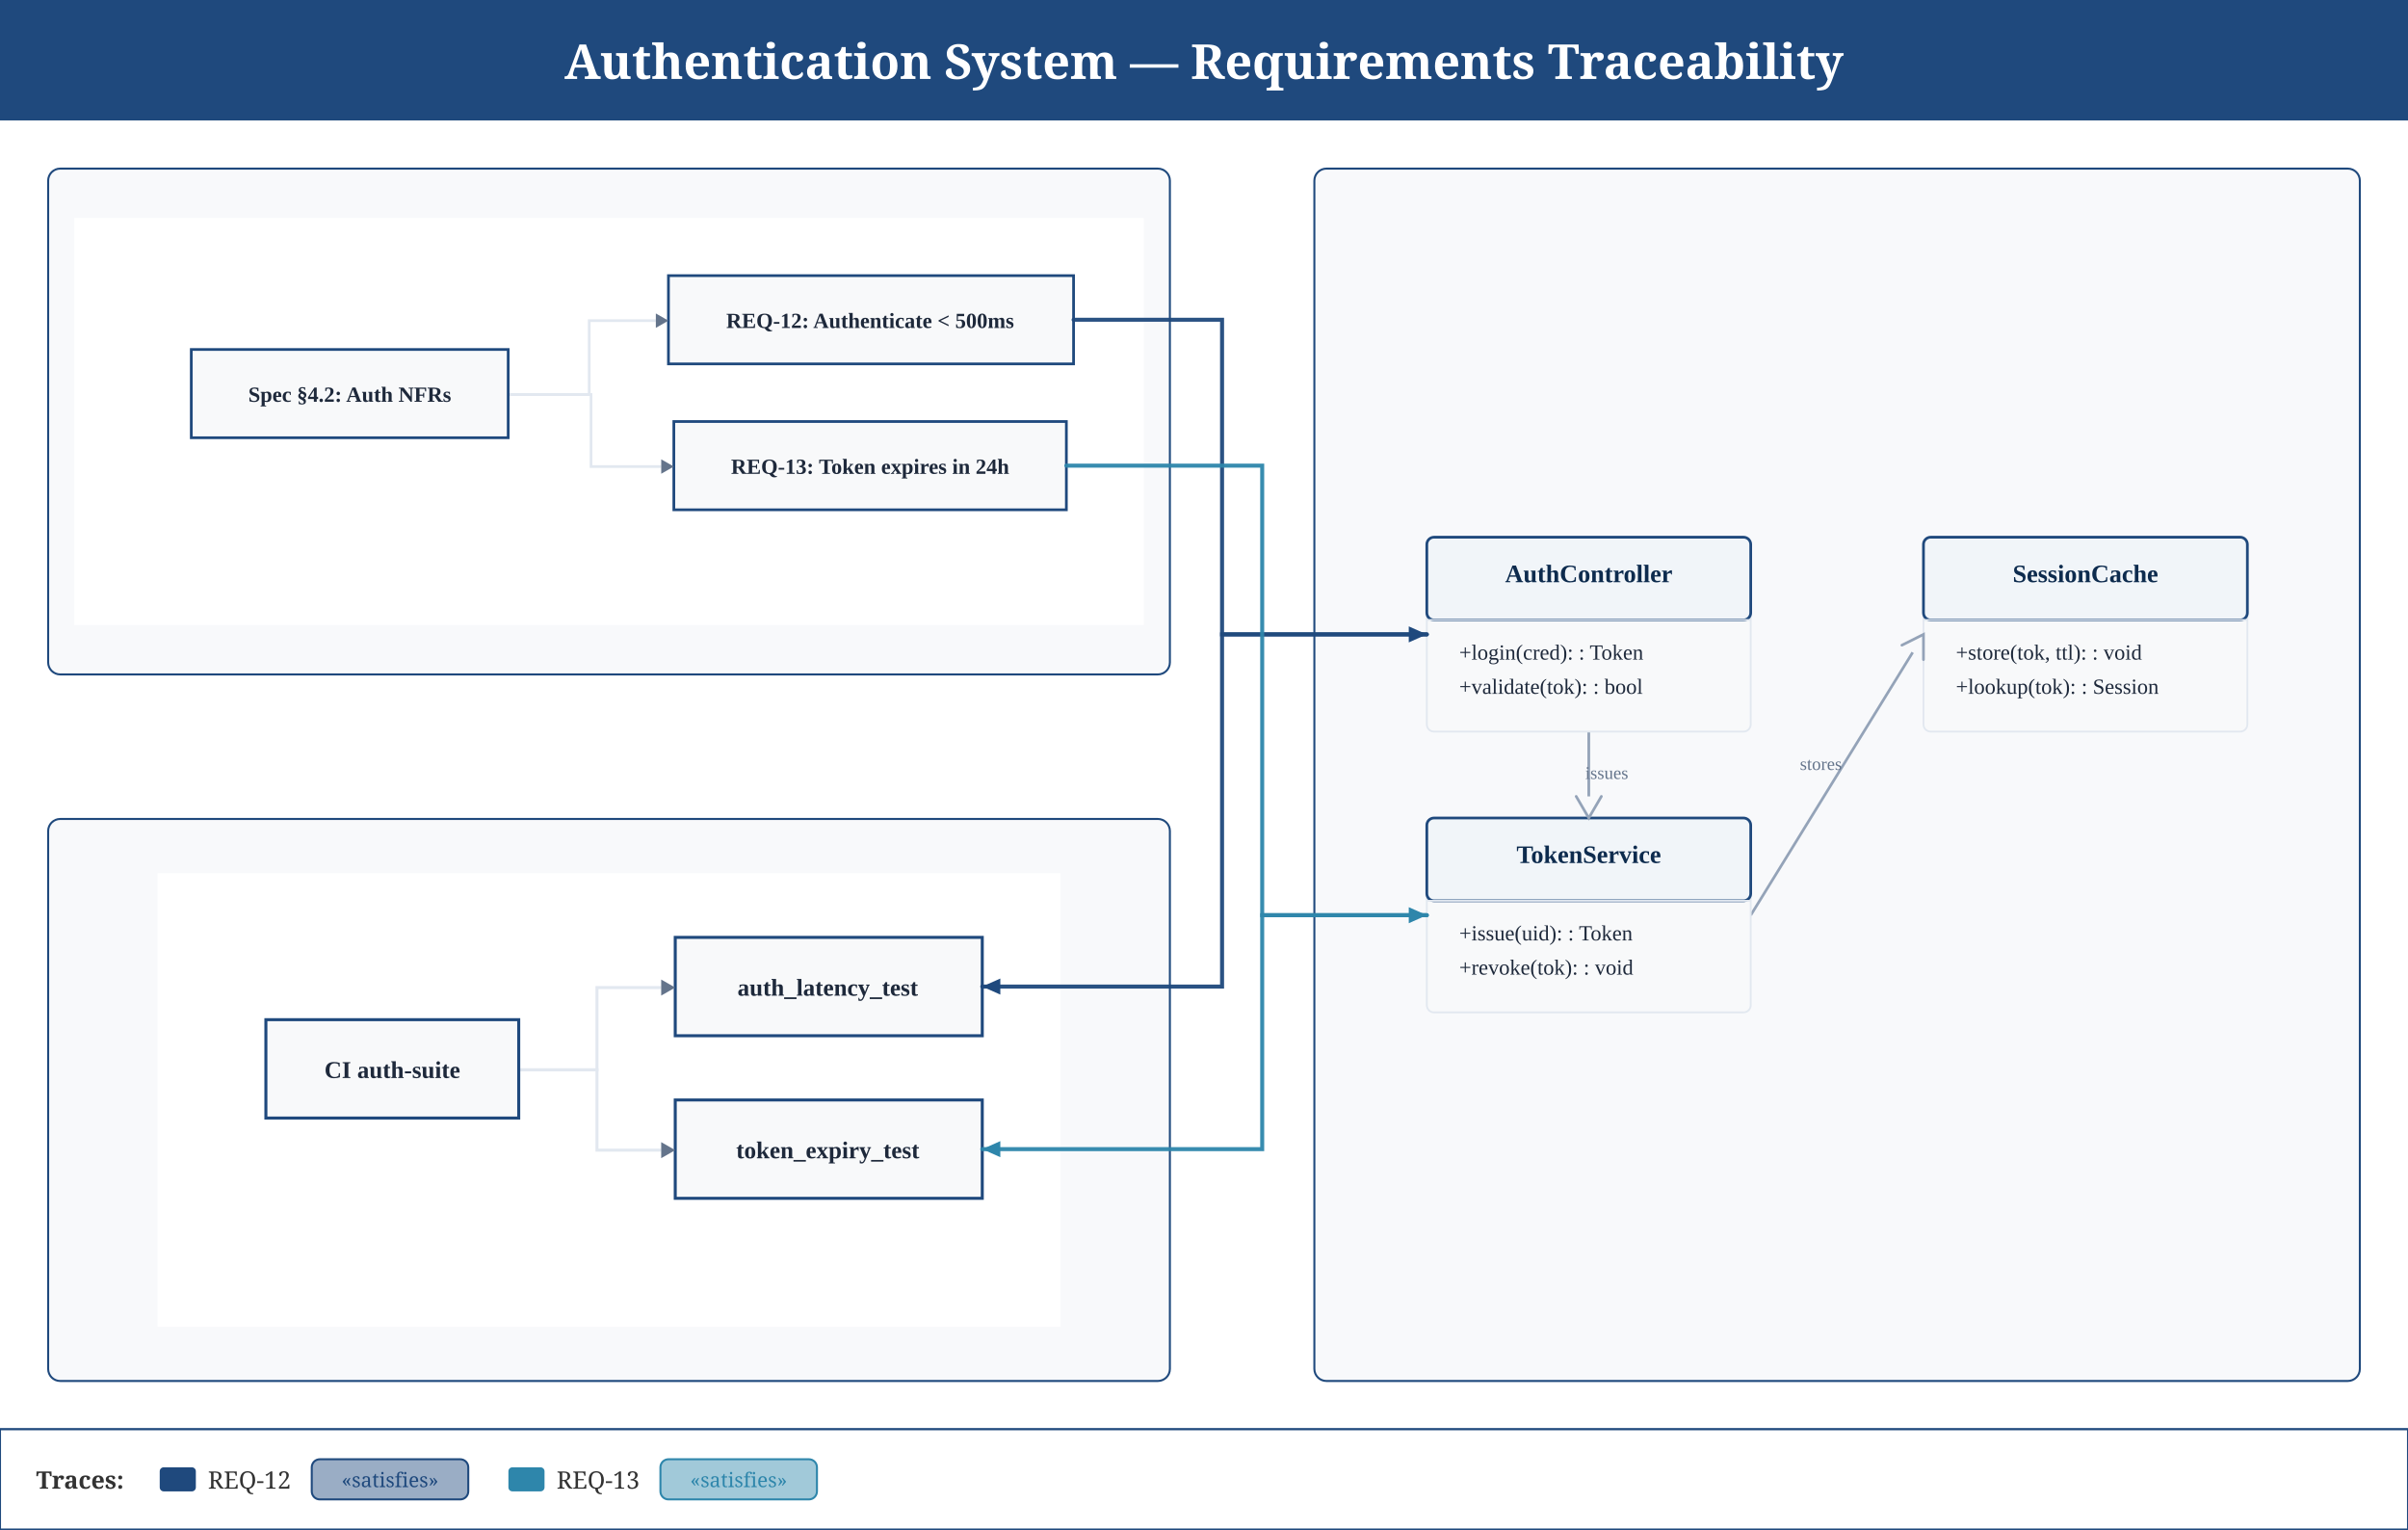
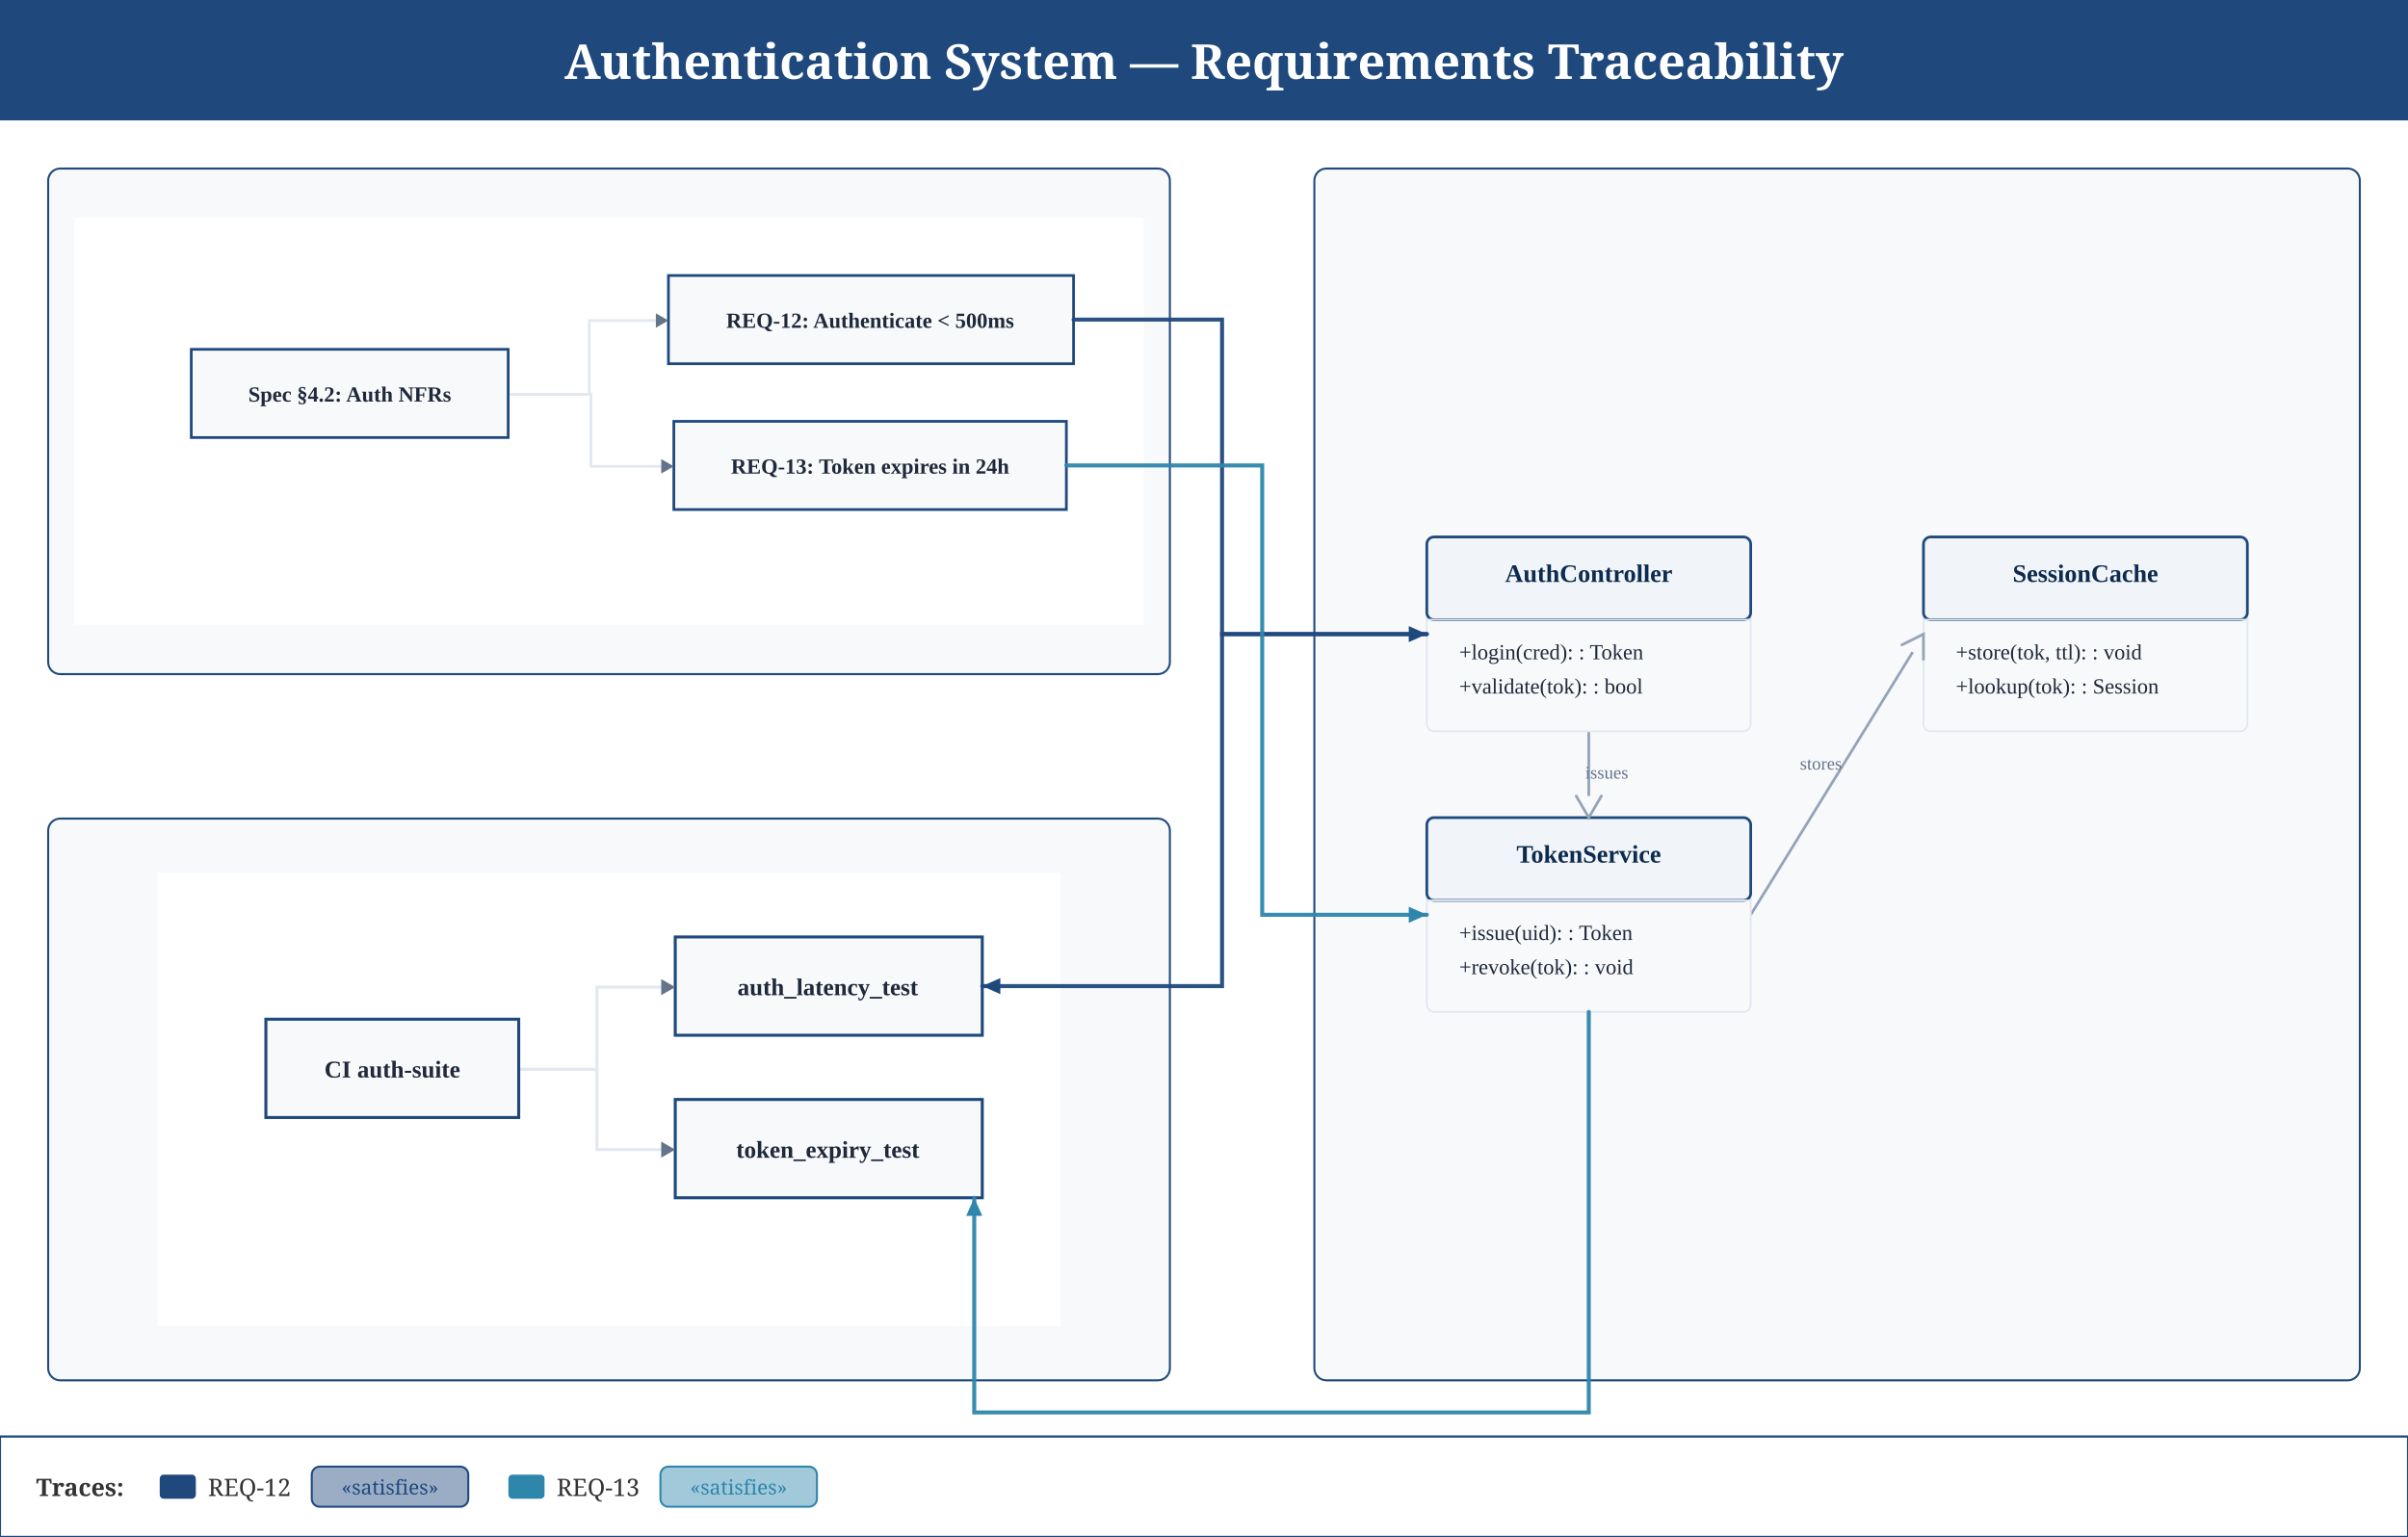
- <svg xmlns="http://www.w3.org/2000/svg" height="762" version="1.1" viewBox="0 0 1200 762" width="1200">
-   <rect fill="#FFFFFF" height="712" width="1200" x="0" y="0" />
+ <svg xmlns="http://www.w3.org/2000/svg" height="766" version="1.1" viewBox="0 0 1200 766" width="1200">
+   <rect fill="#FFFFFF" height="716" width="1200" x="0" y="0" />
  <rect fill="#1F497D" height="60" width="1200" x="0" y="0" />
  <text dominant-baseline="central" fill="#FFFFFF" font-family="Georgia, serif" font-size="24" font-weight="700" text-anchor="middle" x="600" y="30">Authentication System — Requirements Traceability</text>
  <rect fill="#F8F9FB" height="252" rx="6" stroke="#1F497D" stroke-width="1" width="559" x="24" y="84" />
  <rect fill="#FFFFFF" height="202.79" width="533" x="37" y="108.6" />
  <path d="M253.25 196.54 L293.63 196.54 L293.63 159.75 L326.83 159.75" fill="none" stroke="#E2E8F0" stroke-width="1.35" />
  <path d="M253.25 196.54 L294.53 196.54 L294.53 232.43 L329.52 232.43" fill="none" stroke="#E2E8F0" stroke-width="1.35" />
  <rect fill="#F8F9FA" height="43.97" rx="0" stroke="#1F497D" stroke-width="1.35" width="157.93" x="95.32" y="174.11" />
  <text dominant-baseline="central" fill="#1E293B" font-family="Georgia, 'Times New Roman', serif" font-size="10.77" font-weight="600" text-anchor="middle" x="174.29" y="196.54">Spec §4.2: Auth NFRs</text>
  <rect fill="#F8F9FA" height="43.97" rx="0" stroke="#1F497D" stroke-width="1.35" width="201.89" x="333.11" y="137.32" />
  <text dominant-baseline="central" fill="#1E293B" font-family="Georgia, 'Times New Roman', serif" font-size="10.77" font-weight="600" text-anchor="middle" x="433.61" y="159.75">REQ-12: Authenticate &lt; 500ms</text>
  <rect fill="#F8F9FA" height="43.97" rx="0" stroke="#1F497D" stroke-width="1.35" width="195.61" x="335.8" y="210" />
  <text dominant-baseline="central" fill="#1E293B" font-family="Georgia, 'Times New Roman', serif" font-size="10.77" font-weight="600" text-anchor="middle" x="433.61" y="232.43">REQ-13: Token expires in 24h</text>
  <path d="M333.11 159.75 L326.83 156.16 L326.83 163.34 Z" fill="#64748B" stroke="none" stroke-width="0" />
  <path d="M335.8 232.43 L329.52 228.84 L329.52 236.02 Z" fill="#64748B" stroke="none" stroke-width="0" />
  <rect fill="#F8F9FB" height="280" rx="6" stroke="#1F497D" stroke-width="1" width="559" x="24" y="408" />
  <rect fill="#FFFFFF" height="226" width="450" x="78.5" y="435" />
  <path d="M258.5 533 L297.5 533 L297.5 492 L329.5 492" fill="none" stroke="#E2E8F0" stroke-width="1.5" />
  <path d="M258.5 533 L297.5 533 L297.5 573 L329.5 573" fill="none" stroke="#E2E8F0" stroke-width="1.5" />
  <rect fill="#F8F9FA" height="49" rx="0" stroke="#1F497D" stroke-width="1.5" width="126" x="132.5" y="508" />
  <text dominant-baseline="central" fill="#1E293B" font-family="Georgia, 'Times New Roman', serif" font-size="12" font-weight="600" text-anchor="middle" x="195.5" y="533">CI auth-suite</text>
  <rect fill="#F8F9FA" height="49" rx="0" stroke="#1F497D" stroke-width="1.5" width="153" x="336.5" y="467" />
  <text dominant-baseline="central" fill="#1E293B" font-family="Georgia, 'Times New Roman', serif" font-size="12" font-weight="600" text-anchor="middle" x="412.5" y="492">auth_latency_test</text>
  <rect fill="#F8F9FA" height="49" rx="0" stroke="#1F497D" stroke-width="1.5" width="153" x="336.5" y="548" />
  <text dominant-baseline="central" fill="#1E293B" font-family="Georgia, 'Times New Roman', serif" font-size="12" font-weight="600" text-anchor="middle" x="412.5" y="573">token_expiry_test</text>
  <path d="M336.5 492 L329.5 488 L329.5 496 Z" fill="#64748B" stroke="none" stroke-width="0" />
  <path d="M336.5 573 L329.5 569 L329.5 577 Z" fill="#64748B" stroke="none" stroke-width="0" />
  <rect fill="#F8F9FB" height="604" rx="6" stroke="#1F497D" stroke-width="1" width="521" x="655" y="84" />
  <line stroke="#94A3B8" stroke-width="1.35" x1="791.75" x2="791.75" y1="364.48" y2="396.76" />
  <line stroke="#94A3B8" stroke-width="1.35" x1="872.46" x2="953.16" y1="455.95" y2="325.02" />
  <rect fill="#F8F9FA" height="96.85" rx="3.59" stroke="#E2E8F0" stroke-width="0.9" width="161.41" x="711.04" y="267.63" />
  <rect fill="#F1F5F9" height="41.25" rx="3.59" stroke="#1F497D" stroke-width="1.35" width="161.41" x="711.04" y="267.63" />
  <line stroke="#E2E8F0" stroke-width="0.9" x1="711.04" x2="872.46" y1="308.88" y2="308.88" />
  <text dominant-baseline="alphabetic" fill="#0D2B4E" font-family="Georgia, 'Times New Roman', serif" font-size="12.55" font-weight="700" text-anchor="middle" x="791.75" y="290.05">AuthController</text>
  <text dominant-baseline="alphabetic" fill="#1E293B" font-family="Georgia, 'Times New Roman', serif" font-size="10.76" font-weight="500" text-anchor="start" x="727.18" y="328.61">+login(cred): : Token</text>
  <text dominant-baseline="alphabetic" fill="#1E293B" font-family="Georgia, 'Times New Roman', serif" font-size="10.76" font-weight="500" text-anchor="start" x="727.18" y="345.65">+validate(tok): : bool</text>
  <rect fill="#F8F9FA" height="96.85" rx="3.59" stroke="#E2E8F0" stroke-width="0.9" width="161.41" x="711.04" y="407.52" />
  <rect fill="#F1F5F9" height="41.25" rx="3.59" stroke="#1F497D" stroke-width="1.35" width="161.41" x="711.04" y="407.52" />
  <line stroke="#E2E8F0" stroke-width="0.9" x1="711.04" x2="872.46" y1="448.77" y2="448.77" />
  <text dominant-baseline="alphabetic" fill="#0D2B4E" font-family="Georgia, 'Times New Roman', serif" font-size="12.55" font-weight="700" text-anchor="middle" x="791.75" y="429.94">TokenService</text>
  <text dominant-baseline="alphabetic" fill="#1E293B" font-family="Georgia, 'Times New Roman', serif" font-size="10.76" font-weight="500" text-anchor="start" x="727.18" y="468.5">+issue(uid): : Token</text>
  <text dominant-baseline="alphabetic" fill="#1E293B" font-family="Georgia, 'Times New Roman', serif" font-size="10.76" font-weight="500" text-anchor="start" x="727.18" y="485.54">+revoke(tok): : void</text>
  <rect fill="#F8F9FA" height="96.85" rx="3.59" stroke="#E2E8F0" stroke-width="0.9" width="161.41" x="958.54" y="267.63" />
  <rect fill="#F1F5F9" height="41.25" rx="3.59" stroke="#1F497D" stroke-width="1.35" width="161.41" x="958.54" y="267.63" />
  <line stroke="#E2E8F0" stroke-width="0.9" x1="958.54" x2="1119.96" y1="308.88" y2="308.88" />
  <text dominant-baseline="alphabetic" fill="#0D2B4E" font-family="Georgia, 'Times New Roman', serif" font-size="12.55" font-weight="700" text-anchor="middle" x="1039.25" y="290.05">SessionCache</text>
  <text dominant-baseline="alphabetic" fill="#1E293B" font-family="Georgia, 'Times New Roman', serif" font-size="10.76" font-weight="500" text-anchor="start" x="974.68" y="328.61">+store(tok, ttl): : void</text>
  <text dominant-baseline="alphabetic" fill="#1E293B" font-family="Georgia, 'Times New Roman', serif" font-size="10.76" font-weight="500" text-anchor="start" x="974.68" y="345.65">+lookup(tok): : Session</text>
  <path d="M785.47 396.76 L791.75 407.52 L798.03 396.76" fill="none" stroke="#94A3B8" stroke-linecap="round" stroke-width="1.35" />
  <path d="M958.54 328.61 L958.54 316.05 L947.78 321.43" fill="none" stroke="#94A3B8" stroke-linecap="round" stroke-width="1.35" />
  <text dominant-baseline="middle" fill="#64748B" font-family="Georgia, 'Times New Roman', serif" font-size="8.97" font-weight="500" text-anchor="middle" x="800.72" y="386">issues</text>
  <text dominant-baseline="middle" fill="#64748B" font-family="Georgia, 'Times New Roman', serif" font-size="8.97" font-weight="500" text-anchor="middle" x="907.43" y="381.52">stores</text>
  <path d="M 535.01 159.30 L 609.00 159.30 L 609.00 316.05 L 711.04 316.05" fill="none" opacity="0.95" stroke="#1F497D" stroke-linecap="round" stroke-width="2" />
  <path d="M 711.04 316.05 L 702.04 320.05 L 702.04 312.05 Z" fill="#1F497D" stroke="none" stroke-width="0" />
  <path d="M 711.04 316.05 L 609.00 316.05 L 609.00 491.50 L 489.50 491.50" fill="none" opacity="0.95" stroke="#1F497D" stroke-linecap="round" stroke-width="2" />
  <path d="M 489.50 491.50 L 498.50 487.50 L 498.50 495.50 Z" fill="#1F497D" stroke="none" stroke-width="0" />
  <path d="M 531.42 231.98 L 629.00 231.98 L 629.00 455.95 L 711.04 455.95" fill="none" opacity="0.95" stroke="#2E86AB" stroke-linecap="round" stroke-width="2" />
  <path d="M 711.04 455.95 L 702.04 459.95 L 702.04 451.95 Z" fill="#2E86AB" stroke="none" stroke-width="0" />
-   <path d="M 711.04 455.95 L 629.00 455.95 L 629.00 572.50 L 489.50 572.50" fill="none" opacity="0.95" stroke="#2E86AB" stroke-linecap="round" stroke-width="2" />
-   <path d="M 489.50 572.50 L 498.50 568.50 L 498.50 576.50 Z" fill="#2E86AB" stroke="none" stroke-width="0" />
-   <rect fill="#FFFFFF" height="50" rx="0" stroke="#1F497D" stroke-width="1" width="1200" x="0" y="712" />
-   <line opacity="0.5" stroke="#1F497D" stroke-width="1" x1="0" x2="1200" y1="712" y2="712" />
-   <text dominant-baseline="central" fill="#333333" font-family="Georgia, serif" font-size="12" font-weight="600" text-anchor="start" x="18" y="737">Traces:</text>
-   <rect fill="#1F497D" height="12" rx="2" width="18" x="79.6" y="731" />
-   <text dominant-baseline="central" fill="#333333" font-family="Georgia, serif" font-size="12" font-weight="400" text-anchor="start" x="103.6" y="737">REQ-12</text>
-   <rect fill="#9aadc5" height="20" rx="4" stroke="#1F497D" stroke-width="1" width="78" x="155.36" y="727" />
-   <text dominant-baseline="central" fill="#1F497D" font-family="Georgia, serif" font-size="10" font-weight="400" text-anchor="middle" x="194.36" y="737">«satisfies»</text>
-   <rect fill="#2E86AB" height="12" rx="2" width="18" x="253.36" y="731" />
-   <text dominant-baseline="central" fill="#333333" font-family="Georgia, serif" font-size="12" font-weight="400" text-anchor="start" x="277.36" y="737">REQ-13</text>
-   <rect fill="#a1c9d9" height="20" rx="4" stroke="#2E86AB" stroke-width="1" width="78" x="329.12" y="727" />
-   <text dominant-baseline="central" fill="#2E86AB" font-family="Georgia, serif" font-size="10" font-weight="400" text-anchor="middle" x="368.12" y="737">«satisfies»</text>
+   <path d="M 791.75 504.37 L 791.75 704.00 L 485.50 704.00 L 485.50 597.00" fill="none" opacity="0.95" stroke="#2E86AB" stroke-linecap="round" stroke-width="2" />
+   <path d="M 485.50 597.00 L 489.50 606.00 L 481.50 606.00 Z" fill="#2E86AB" stroke="none" stroke-width="0" />
+   <rect fill="#FFFFFF" height="50" rx="0" stroke="#1F497D" stroke-width="1" width="1200" x="0" y="716" />
+   <line opacity="0.5" stroke="#1F497D" stroke-width="1" x1="0" x2="1200" y1="716" y2="716" />
+   <text dominant-baseline="central" fill="#333333" font-family="Georgia, serif" font-size="12" font-weight="600" text-anchor="start" x="18" y="741">Traces:</text>
+   <rect fill="#1F497D" height="12" rx="2" width="18" x="79.6" y="735" />
+   <text dominant-baseline="central" fill="#333333" font-family="Georgia, serif" font-size="12" font-weight="400" text-anchor="start" x="103.6" y="741">REQ-12</text>
+   <rect fill="#9aadc5" height="20" rx="4" stroke="#1F497D" stroke-width="1" width="78" x="155.36" y="731" />
+   <text dominant-baseline="central" fill="#1F497D" font-family="Georgia, serif" font-size="10" font-weight="400" text-anchor="middle" x="194.36" y="741">«satisfies»</text>
+   <rect fill="#2E86AB" height="12" rx="2" width="18" x="253.36" y="735" />
+   <text dominant-baseline="central" fill="#333333" font-family="Georgia, serif" font-size="12" font-weight="400" text-anchor="start" x="277.36" y="741">REQ-13</text>
+   <rect fill="#a1c9d9" height="20" rx="4" stroke="#2E86AB" stroke-width="1" width="78" x="329.12" y="731" />
+   <text dominant-baseline="central" fill="#2E86AB" font-family="Georgia, serif" font-size="10" font-weight="400" text-anchor="middle" x="368.12" y="741">«satisfies»</text>
</svg>
